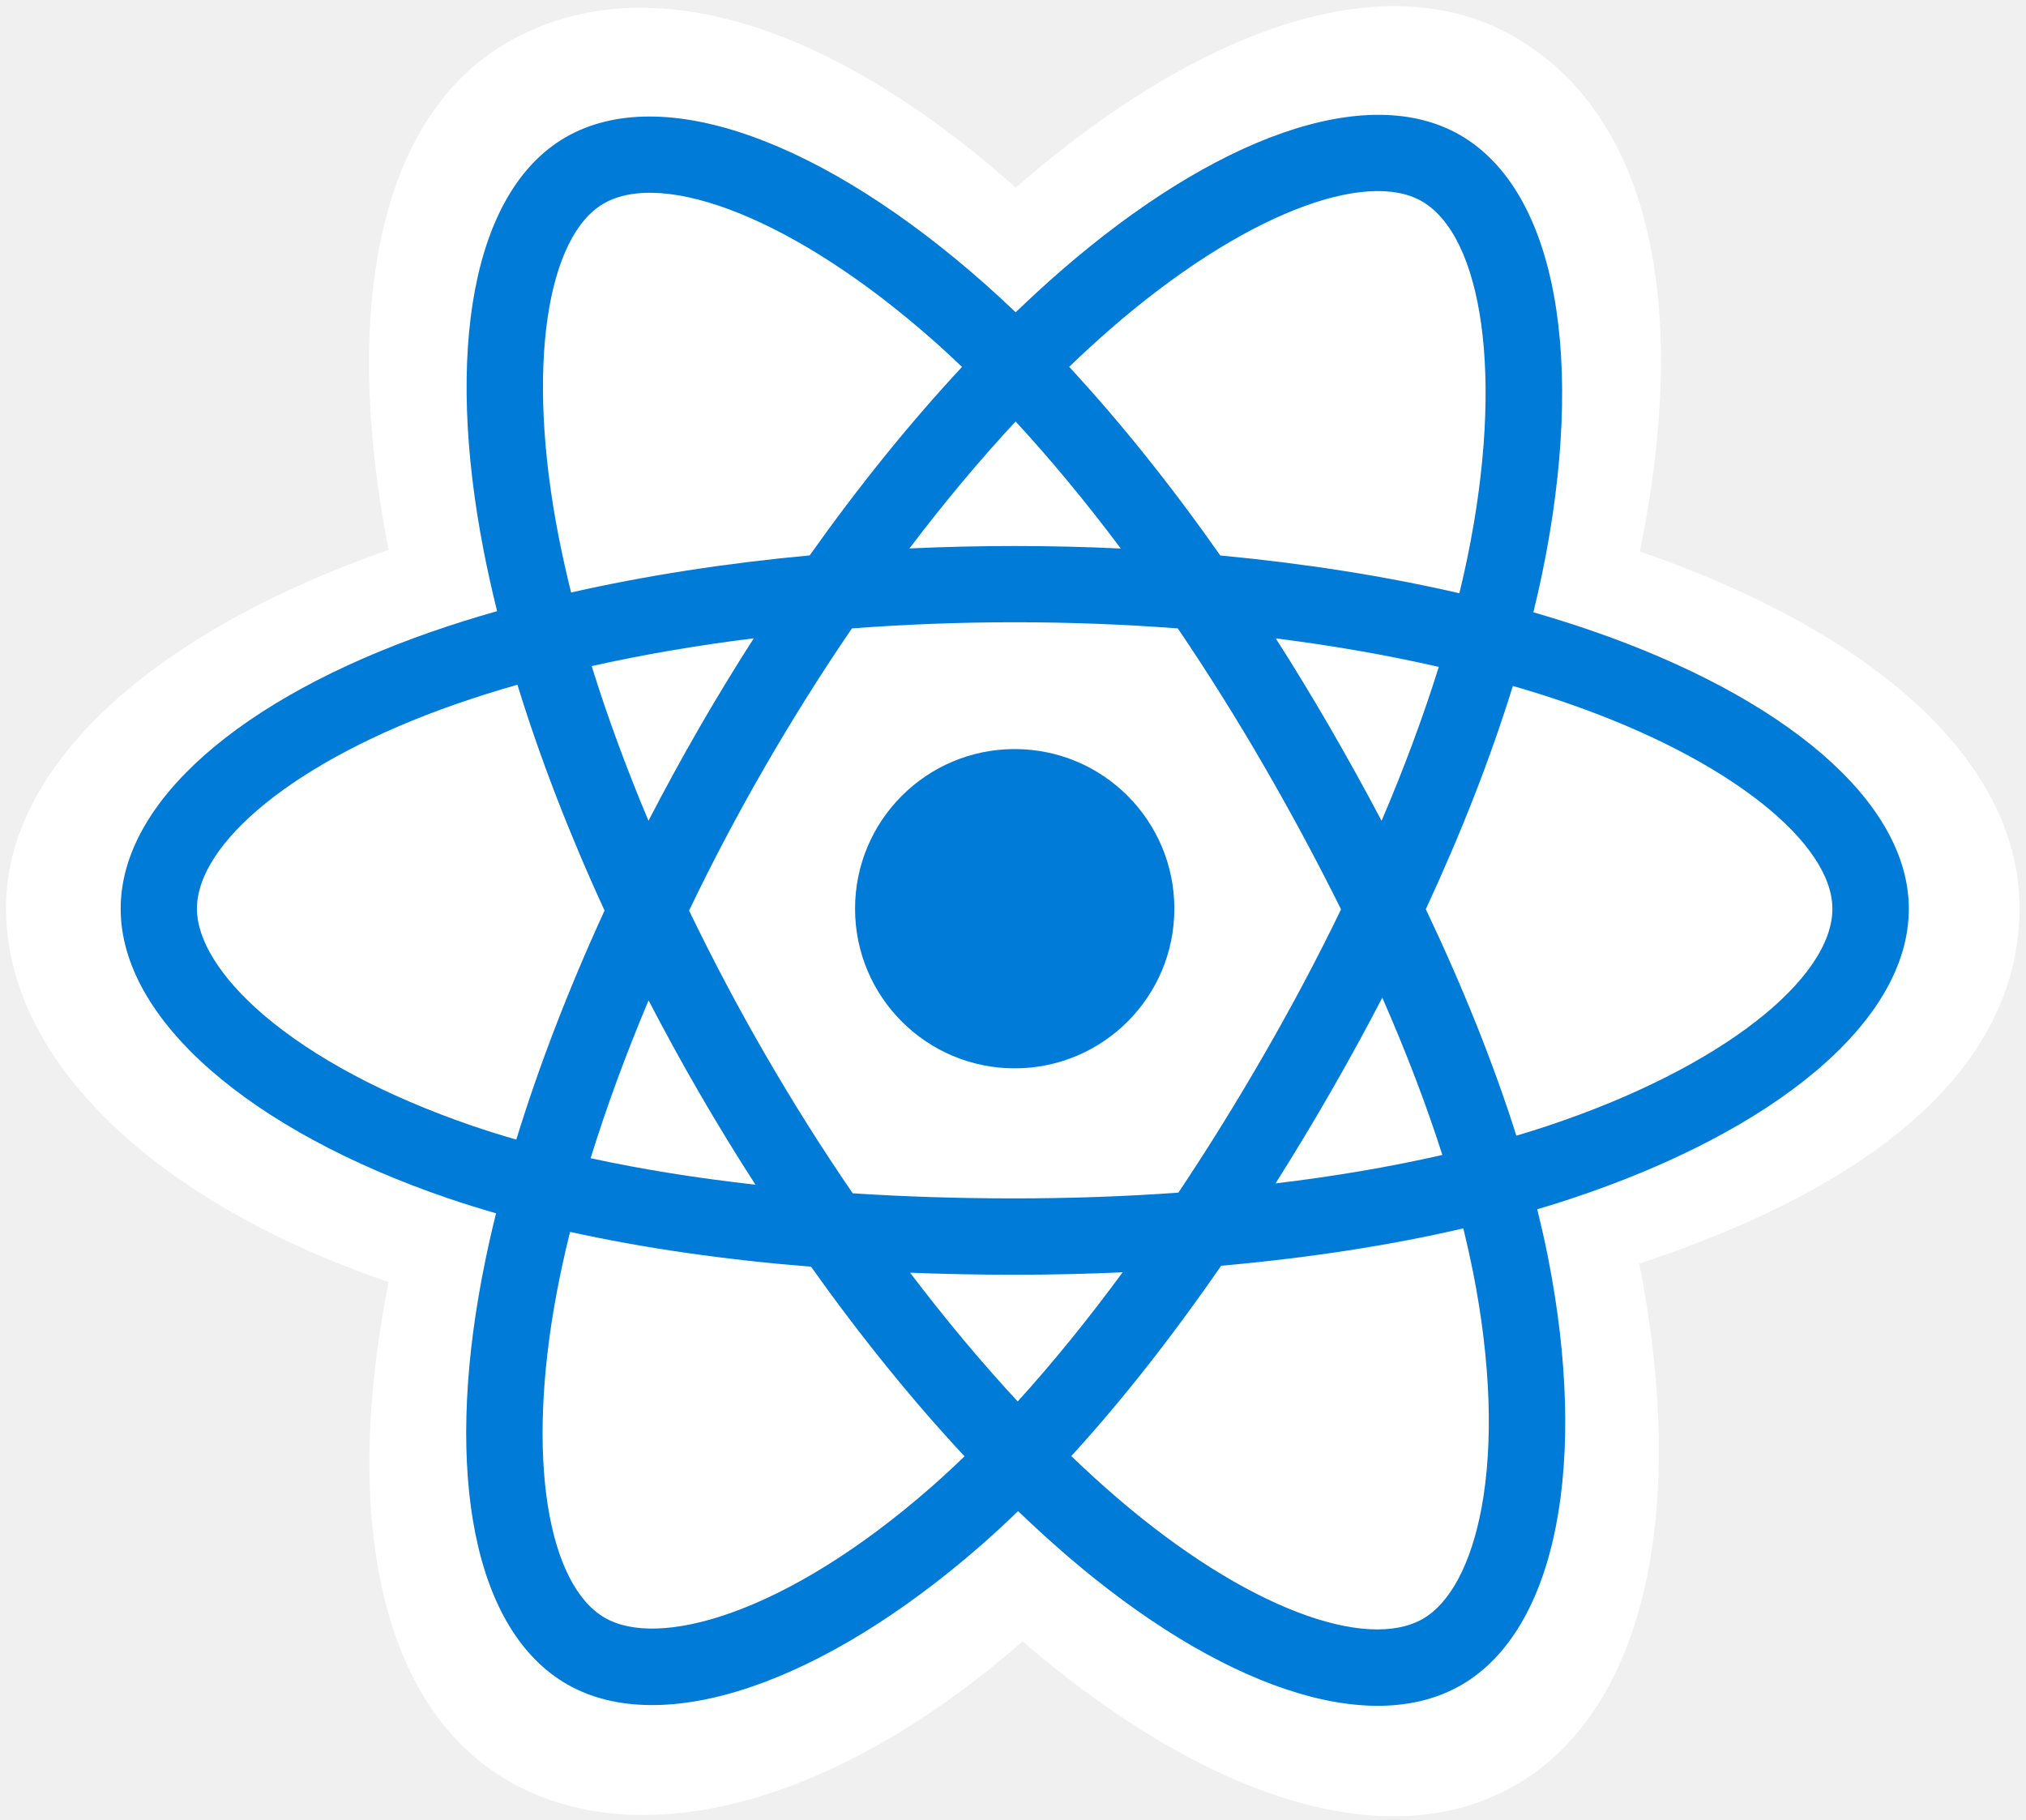
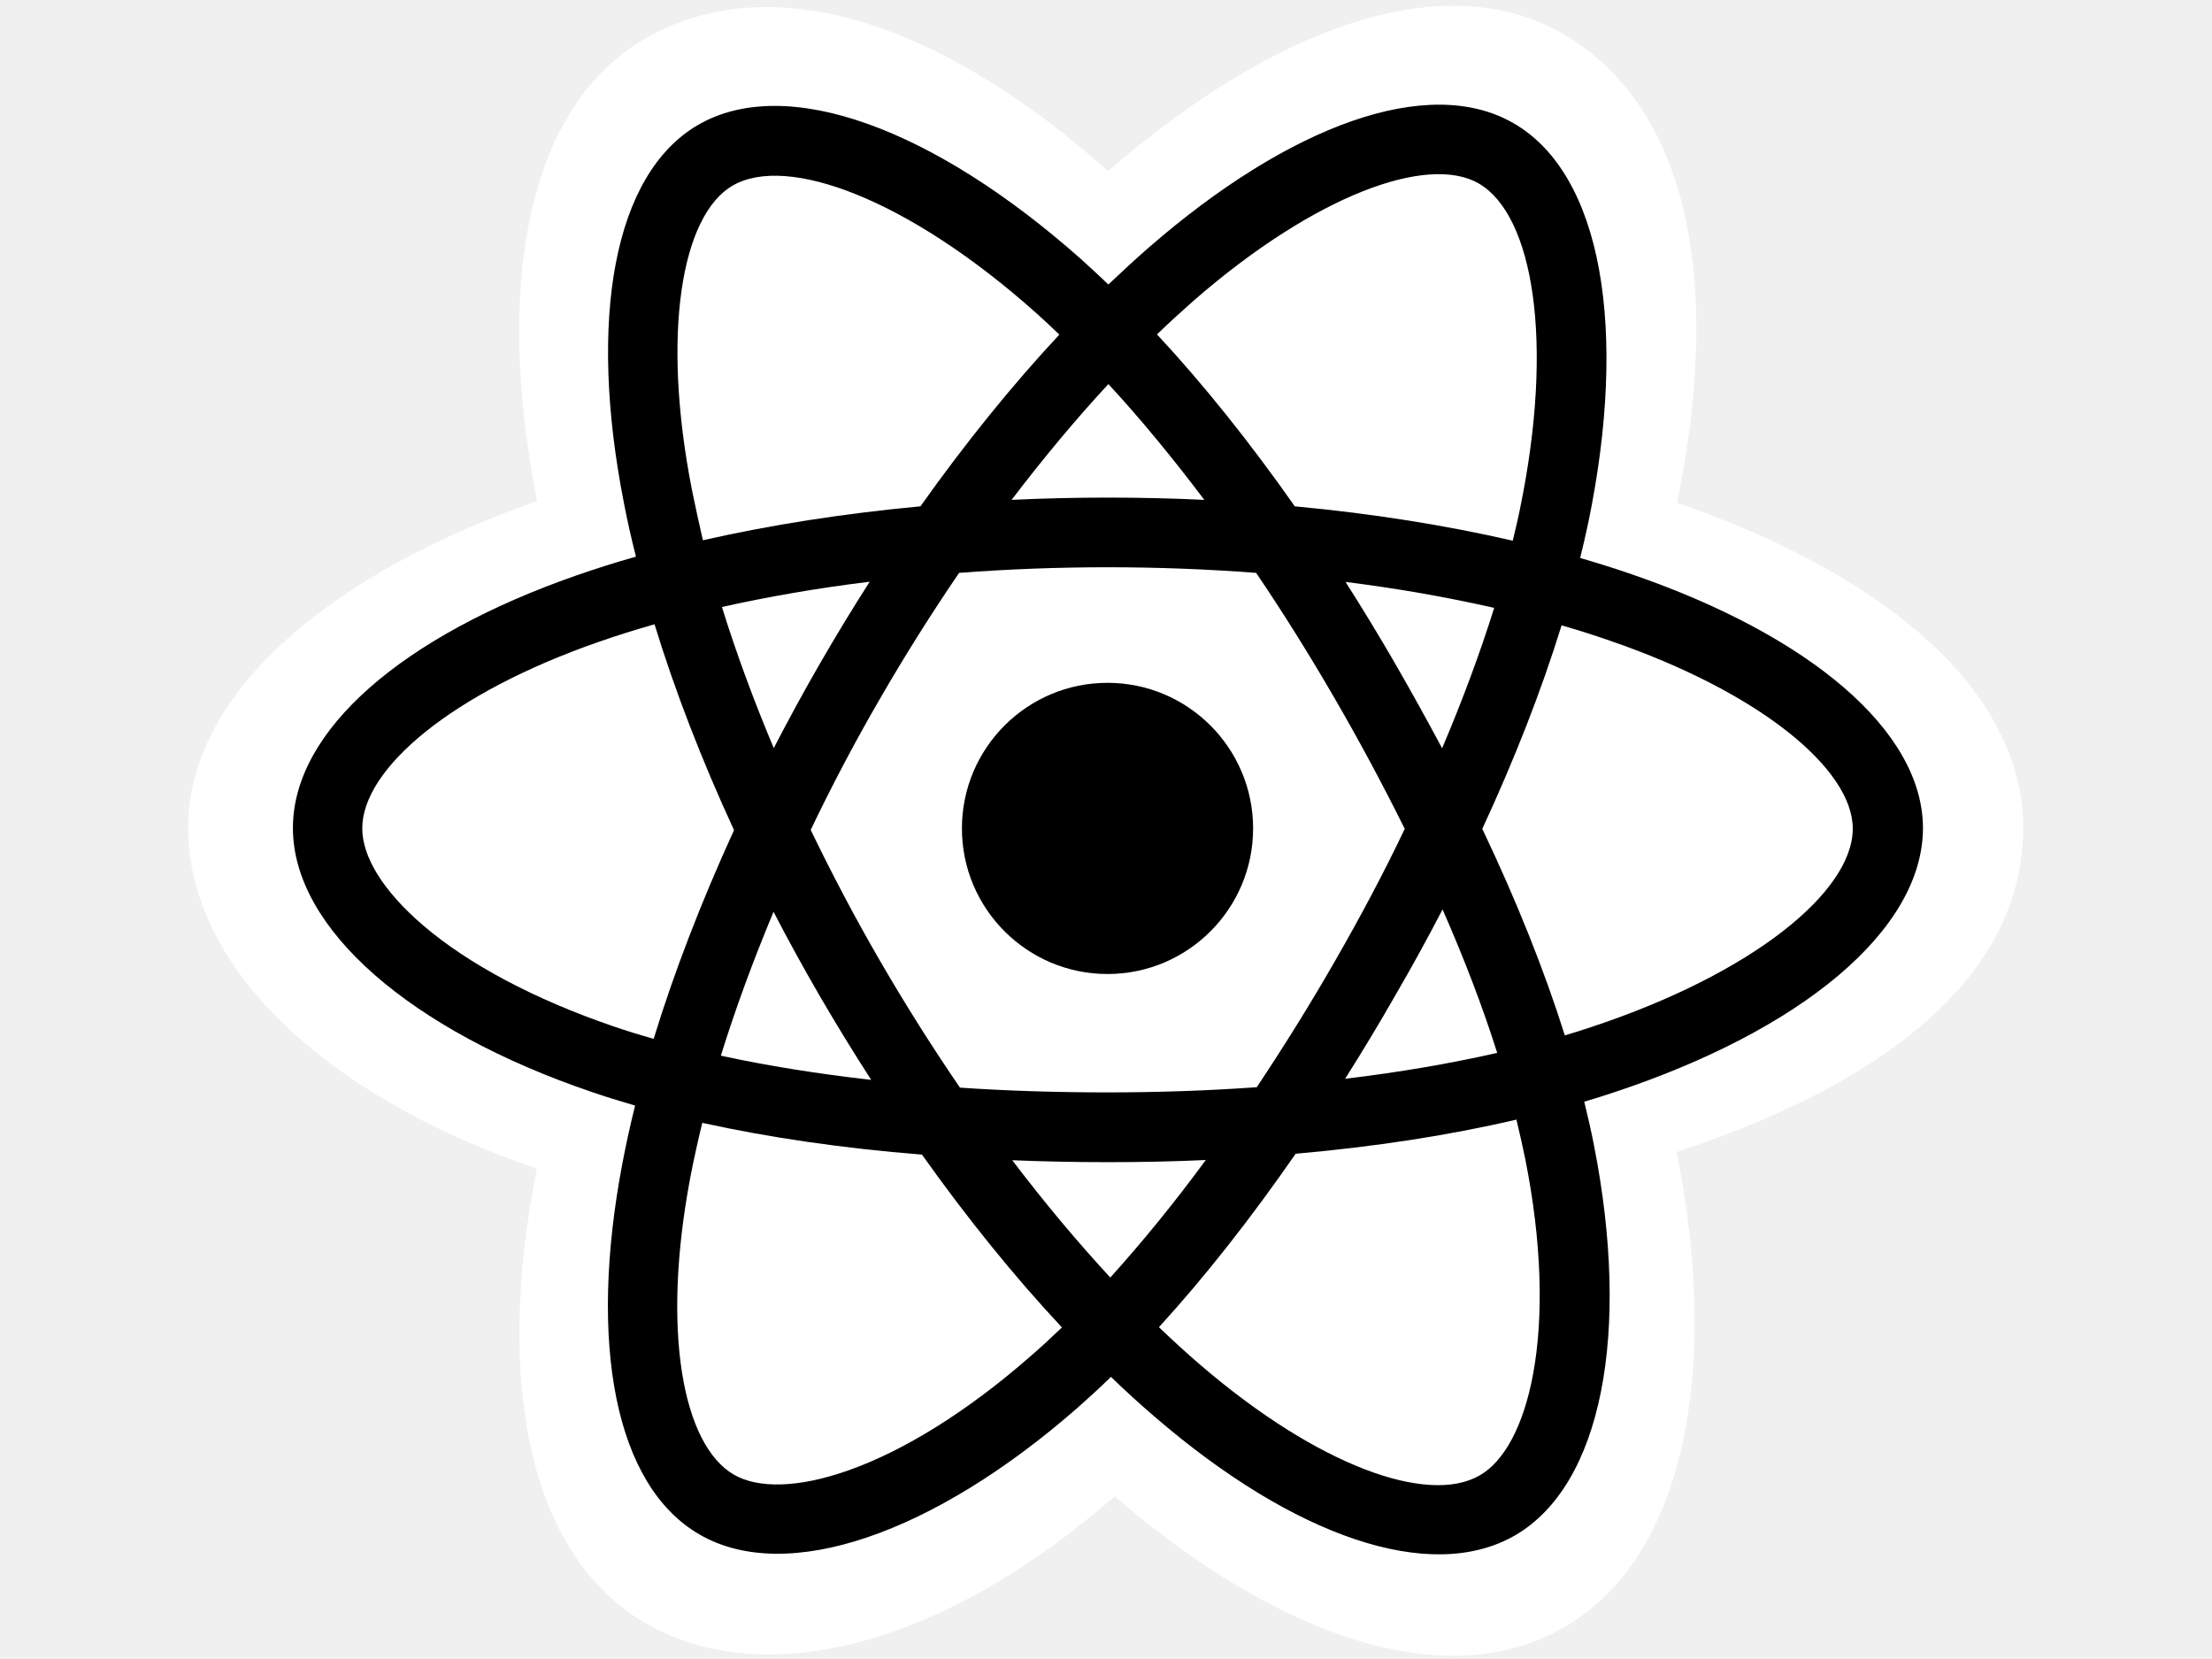
- <svg xmlns="http://www.w3.org/2000/svg" version="1.1" id="Layer_1" x="0px" y="0px" viewBox="0 0 2500 2246" enable-background="new 0 0 2500 2246" xml:space="preserve">
-   <path fill="#FFFFFF" d="M7.4,1120.6c0,187.6,183.2,362.8,472.1,461.5c-57.7,290.4-10.3,524.5,147.8,615.6  c162.5,93.7,404.7,28.9,634.5-172.1c224,192.8,450.5,268.7,608.5,177.2c162.4-94,211.8-343.9,152.5-643.4  c300.9-99.5,469.2-248.8,469.2-438.9c0-183.3-183.6-341.8-468.5-439.9c63.8-311.8,9.7-540.2-154.9-635.2  c-158.8-91.6-387.8-11.8-615.2,186.1C1016.8,21.5,790-42.6,625.5,52.7c-158.6,91.8-203.9,330.1-146,625.9  C200.3,775.9,7.4,938,7.4,1120.6z" />
-   <path fill="#007BD8" d="M1963.1,778c-23.5-8.1-47.2-15.5-71-22.4c4-16.1,7.6-32.2,11-48.4c53.8-261,18.6-471.3-101.4-540.5  c-115.1-66.4-303.4,2.8-493.5,168.3c-18.7,16.3-37.1,33.2-54.9,50.4c-12-11.5-24.2-22.7-36.6-33.8  c-199.3-176.9-399-251.5-518.9-182.1c-115,66.6-149.1,264.2-100.7,511.6c4.8,24.5,10.3,48.9,16.3,73.1c-28.3,8-55.6,16.6-81.7,25.7  C298,861.4,148.9,989.1,148.9,1121.5c0,136.8,160.1,273.9,403.5,357.1c19.7,6.7,39.6,12.9,59.7,18.7c-6.5,26.1-12.3,52.4-17.3,78.8  c-46.2,243.1-10.1,436,104.6,502.2c118.5,68.3,317.3-1.9,510.9-171.1c15.3-13.4,30.7-27.6,46-42.4c19.4,18.7,39.3,36.8,59.6,54.4  c187.5,161.4,372.7,226.5,487.3,160.2c118.4-68.5,156.8-275.8,106.9-528.1c-3.8-19.3-8.3-38.9-13.2-59c14-4.1,27.7-8.4,41-12.8  c253-83.8,417.5-219.3,417.5-357.9C2355.4,988.6,2201.4,860.1,1963.1,778L1963.1,778z" />
-   <path fill="#FFFFFF" d="M1908.2,1389.9c-12.1,4-24.4,7.9-37.1,11.6c-27.9-88.4-65.6-182.4-111.7-279.5  c44-94.8,80.2-187.6,107.4-275.5c22.6,6.5,44.5,13.4,65.6,20.7c204.2,70.3,328.7,174.2,328.7,254.3  C2261.1,1206.8,2126.6,1317.5,1908.2,1389.9L1908.2,1389.9z M1817.6,1569.4c22.1,111.5,25.2,212.4,10.6,291.2  c-13.1,70.8-39.6,118.1-72.2,137c-69.5,40.3-218.3-12.1-378.6-150.1c-18.4-15.8-36.9-32.7-55.5-50.6c62.2-68,124.3-147.1,185-234.9  c106.7-9.5,207.5-24.9,298.8-46.1C1810.1,1534.2,1814.1,1552,1817.6,1569.4L1817.6,1569.4z M901.1,1990.7  c-67.9,24-122,24.7-154.7,5.8c-69.6-40.1-98.5-195.1-59.1-403c4.7-24.6,10.1-49,16.1-73.3c90.4,20,190.4,34.4,297.4,43  c61,85.9,125,164.9,189.4,234c-13.7,13.2-27.7,26.2-42,38.7C1062.5,1910.9,976.7,1964,901.1,1990.7L901.1,1990.7z M582.8,1389.3  c-107.6-36.8-196.4-84.6-257.4-136.7c-54.7-46.9-82.4-93.4-82.4-131.2c0-80.3,119.8-182.8,319.6-252.5c25.1-8.7,50.4-16.7,75.9-23.9  c27.6,89.8,63.8,183.7,107.5,278.7c-44.3,96.4-81,191.8-108.9,282.6C619,1401.2,600.8,1395.5,582.8,1389.3z M689.5,663.1  c-41.5-211.9-13.9-371.8,55.4-411.9c73.8-42.7,237.1,18.2,409.1,171c11,9.8,22,20,33.1,30.6c-64.1,68.8-127.4,147.2-188,232.6  c-103.8,9.6-203.1,25.1-294.4,45.8C699.1,708.5,694,685.9,689.5,663.1L689.5,663.1z M1641.3,898.1c-21.6-37.3-43.9-74.1-67.1-110.3  c70.4,8.9,137.9,20.7,201.2,35.2c-19,60.9-42.7,124.7-70.6,190C1684.4,974.2,1663.2,936,1641.3,898.1L1641.3,898.1z M1253.2,520.1  c43.5,47.1,87,99.7,129.8,156.8c-86.9-4.1-173.9-4.1-260.8-0.1C1165.1,620.2,1209,567.7,1253.2,520.1L1253.2,520.1z M862.5,898.8  c-21.6,37.5-42.4,75.6-62.3,114.1c-27.4-65.1-50.9-129.1-70.1-190.9c63-14.1,130.1-25.6,200-34.3  C906.8,824.1,884.2,861.2,862.5,898.8z M932.2,1462c-72.3-8.1-140.4-19-203.4-32.7c19.5-62.9,43.5-128.3,71.5-194.8  c20,38.5,40.8,76.6,62.6,114.2C885.1,1387,908.2,1424.8,932.2,1462z M1255.8,1729.5c-44.7-48.2-89.2-101.5-132.8-158.9  c42.2,1.7,85.3,2.5,129.1,2.5c45,0,89.4-1,133.2-3C1342.3,1628.6,1298.9,1682,1255.8,1729.5z M1705.7,1231.2  c29.5,67.2,54.4,132.3,74.1,194.1c-64,14.6-133.1,26.4-205.8,35.1c23.3-37,45.9-74.4,67.7-112.3  C1663.9,1309.6,1685.2,1270.6,1705.7,1231.2L1705.7,1231.2z M1560,1301c-33.4,58.1-68.7,115-105.9,170.8  c-65.5,4.7-133.1,7.1-202.1,7.1c-68.7,0-135.5-2.1-199.8-6.3c-38.1-55.6-74.1-112.7-107.8-171.1c-33.6-58-65-117.4-94.1-177.8  c29-60.5,60.3-119.8,93.9-177.9v0c33.5-58.1,69.2-114.9,107-170.3c65.6-5,132.9-7.6,200.9-7.6c68.3,0,135.7,2.6,201.3,7.6  c37.4,55.3,72.9,111.9,106.3,169.7c33.6,58,65.3,117,95.1,177C1625.4,1183,1593.7,1242.6,1560,1301L1560,1301z M1754.5,248.4  c73.9,42.6,102.6,214.5,56.2,439.8c-3,14.7-6.4,29.3-9.9,43.9c-91.5-21.1-190.9-36.8-295-46.6c-60.6-86.3-123.5-164.8-186.5-232.8  c16.5-15.9,33.4-31.4,50.7-46.5C1532.9,264.3,1685.1,208.4,1754.5,248.4L1754.5,248.4z" />
-   <path fill="#007BD8" d="M1252.1,924.4c108.8,0,197,88.2,197,197c0,108.8-88.2,197-197,197c-108.8,0-197-88.2-197-197  C1055.1,1012.6,1143.3,924.4,1252.1,924.4" />
+ <svg xmlns="http://www.w3.org/2000/svg" version="1.1" id="Layer_1" x="0px" y="0px" viewBox="0 0 1024 768" enable-background="new 0 0 1024 768" xml:space="preserve">
+   <path fill="#FFFFFF" d="M87.1,383.2c0,64.1,62.6,124.1,161.4,157.8c-19.7,99.3-3.5,179.3,50.5,210.5c55.6,32,138.4,9.9,217-58.8  c76.6,65.9,154,91.9,208.1,60.6c55.5-32.1,72.4-117.6,52.1-220c102.9-34,160.4-85.1,160.4-150.1c0-62.7-62.8-116.9-160.2-150.4  c21.8-106.6,3.3-184.7-53-217.2c-54.3-31.3-132.6-4-210.4,63.6C432.3,7.4,354.7-14.6,298.5,18c-54.2,31.4-69.7,112.9-49.9,214  C153.1,265.3,87.1,320.7,87.1,383.2z" />
+   <path d="M755.8,266c-8-2.8-16.1-5.3-24.3-7.7c1.4-5.5,2.6-11,3.8-16.5c18.4-89.2,6.4-161.2-34.7-184.8  c-39.4-22.7-103.7,1-168.7,57.5c-6.4,5.6-12.7,11.4-18.8,17.2c-4.1-3.9-8.3-7.8-12.5-11.6c-68.1-60.5-136.4-86-177.4-62.3  c-39.3,22.8-51,90.3-34.4,174.9c1.6,8.4,3.5,16.7,5.6,25c-9.7,2.7-19,5.7-27.9,8.8c-79.9,27.9-130.9,71.5-130.9,116.8  c0,46.8,54.7,93.7,138,122.1c6.7,2.3,13.5,4.4,20.4,6.4c-2.2,8.9-4.2,17.9-5.9,26.9c-15.8,83.1-3.5,149.1,35.8,171.7  c40.5,23.4,108.5-0.6,174.7-58.5c5.2-4.6,10.5-9.4,15.7-14.5c6.6,6.4,13.4,12.6,20.4,18.6c64.1,55.2,127.4,77.4,166.6,54.8  c40.5-23.4,53.6-94.3,36.6-180.6c-1.3-6.6-2.8-13.3-4.5-20.2c4.8-1.4,9.5-2.9,14-4.4c86.5-28.7,142.8-75,142.8-122.4  C890,338,837.3,294.1,755.8,266L755.8,266z" />
+   <path fill="#FFFFFF" d="M737.1,475.3c-4.1,1.4-8.3,2.7-12.7,4c-9.5-30.2-22.4-62.4-38.2-95.6c15-32.4,27.4-64.1,36.7-94.2  c7.7,2.2,15.2,4.6,22.4,7.1c69.8,24,112.4,59.6,112.4,87C857.7,412.7,811.7,450.5,737.1,475.3L737.1,475.3z M706.1,536.6  c7.6,38.1,8.6,72.6,3.6,99.6c-4.5,24.2-13.5,40.4-24.7,46.8c-23.8,13.8-74.6-4.1-129.5-51.3c-6.3-5.4-12.6-11.2-19-17.3  c21.3-23.3,42.5-50.3,63.3-80.3c36.5-3.2,71-8.5,102.2-15.8C703.5,524.6,704.9,530.7,706.1,536.6L706.1,536.6z M392.7,680.7  c-23.2,8.2-41.7,8.4-52.9,2C316,669,306.1,616,319.6,544.9c1.6-8.4,3.5-16.8,5.5-25.1c30.9,6.8,65.1,11.8,101.7,14.7  c20.9,29.4,42.7,56.4,64.8,80c-4.7,4.5-9.5,9-14.4,13.2C447.9,653.4,418.5,671.6,392.7,680.7L392.7,680.7z M283.9,475.1  c-36.8-12.6-67.2-28.9-88-46.7c-18.7-16-28.2-31.9-28.2-44.9c0-27.5,41-62.5,109.3-86.3c8.6-3,17.2-5.7,26-8.2  c9.4,30.7,21.8,62.8,36.8,95.3c-15.1,33-27.7,65.6-37.2,96.6C296.2,479.1,290,477.2,283.9,475.1z M320.3,226.7  c-14.2-72.5-4.8-127.1,18.9-140.8c25.2-14.6,81.1,6.2,139.9,58.5c3.8,3.4,7.5,6.8,11.3,10.5c-21.9,23.5-43.6,50.3-64.3,79.5  c-35.5,3.3-69.4,8.6-100.7,15.7C323.6,242.3,321.9,234.5,320.3,226.7L320.3,226.7z M645.8,307.1c-7.4-12.8-15-25.3-22.9-37.7  c24.1,3,47.2,7.1,68.8,12c-6.5,20.8-14.6,42.6-24.1,65C660.5,333.1,653.3,320.1,645.8,307.1L645.8,307.1z M513.1,177.8  c14.9,16.1,29.7,34.1,44.4,53.6c-29.7-1.4-59.5-1.4-89.2,0C483,212.1,498,194.1,513.1,177.8L513.1,177.8z M379.5,307.3  c-7.4,12.8-14.5,25.9-21.3,39c-9.4-22.3-17.4-44.1-24-65.3c21.5-4.8,44.5-8.8,68.4-11.7C394.6,281.8,386.9,294.5,379.5,307.3z   M403.3,499.9c-24.7-2.8-48-6.5-69.6-11.2c6.7-21.5,14.9-43.9,24.4-66.6c6.8,13.2,14,26.2,21.4,39  C387.2,474.3,395.1,487.2,403.3,499.9z M514,591.4c-15.3-16.5-30.5-34.7-45.4-54.3c14.4,0.6,29.2,0.9,44.1,0.9  c15.4,0,30.6-0.3,45.5-1C543.6,556.9,528.7,575.1,514,591.4z M667.8,421c10.1,23,18.6,45.2,25.3,66.4c-21.9,5-45.5,9-70.4,12  c8-12.7,15.7-25.4,23.1-38.4C653.5,447.8,660.8,434.5,667.8,421L667.8,421z M618,444.9c-11.4,19.9-23.5,39.3-36.2,58.4  c-22.4,1.6-45.5,2.4-69.1,2.4c-23.5,0-46.3-0.7-68.3-2.2c-13-19-25.3-38.5-36.9-58.5c-11.5-19.8-22.2-40.1-32.2-60.8  c9.9-20.7,20.6-41,32.1-60.8l0,0c11.5-19.9,23.7-39.3,36.6-58.2c22.4-1.7,45.4-2.6,68.7-2.6c23.4,0,46.4,0.9,68.8,2.6  c12.8,18.9,24.9,38.3,36.3,58c11.5,19.8,22.3,40,32.5,60.5C640.4,404.5,629.5,424.9,618,444.9L618,444.9z M684.5,84.9  c25.3,14.6,35.1,73.3,19.2,150.4c-1,5-2.2,10-3.4,15c-31.3-7.2-65.3-12.6-100.9-15.9c-20.7-29.5-42.2-56.4-63.8-79.6  c5.6-5.4,11.4-10.7,17.3-15.9C608.7,90.4,660.8,71.3,684.5,84.9L684.5,84.9z" />
+   <path d="M512.7,316.1c37.2,0,67.4,30.2,67.4,67.4s-30.2,67.4-67.4,67.4s-67.4-30.2-67.4-67.4S475.5,316.1,512.7,316.1" />
</svg>
